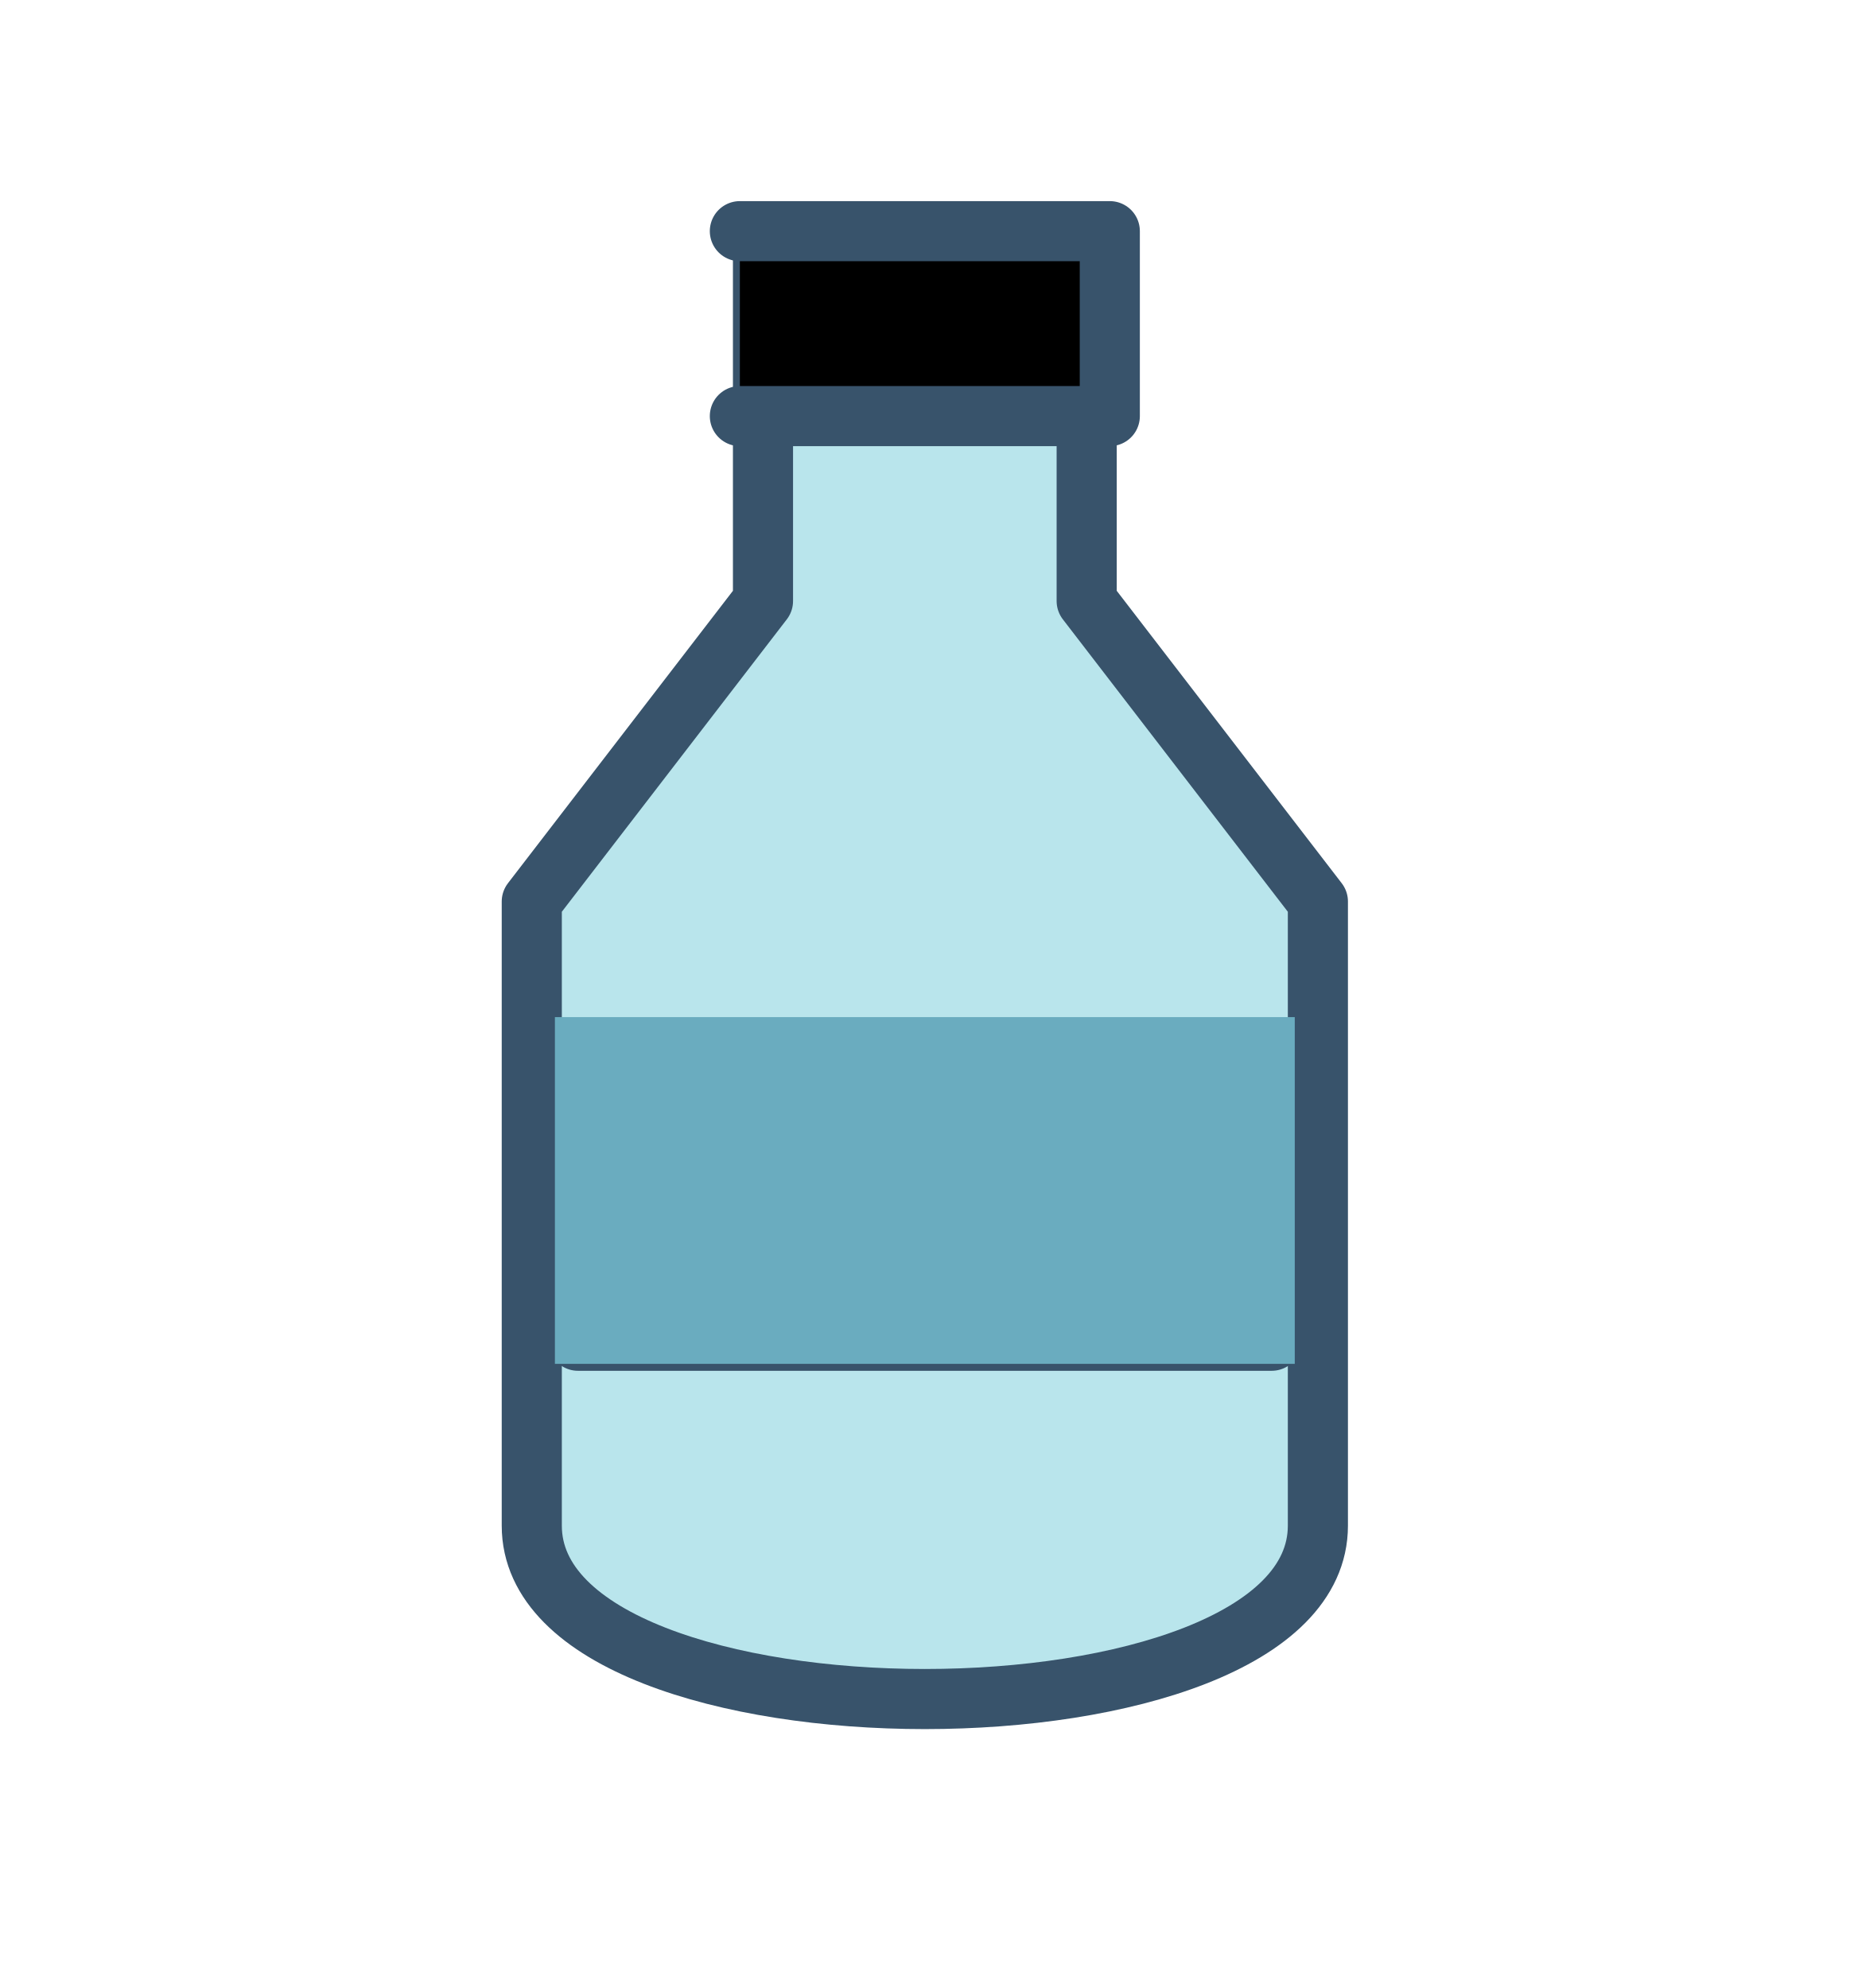
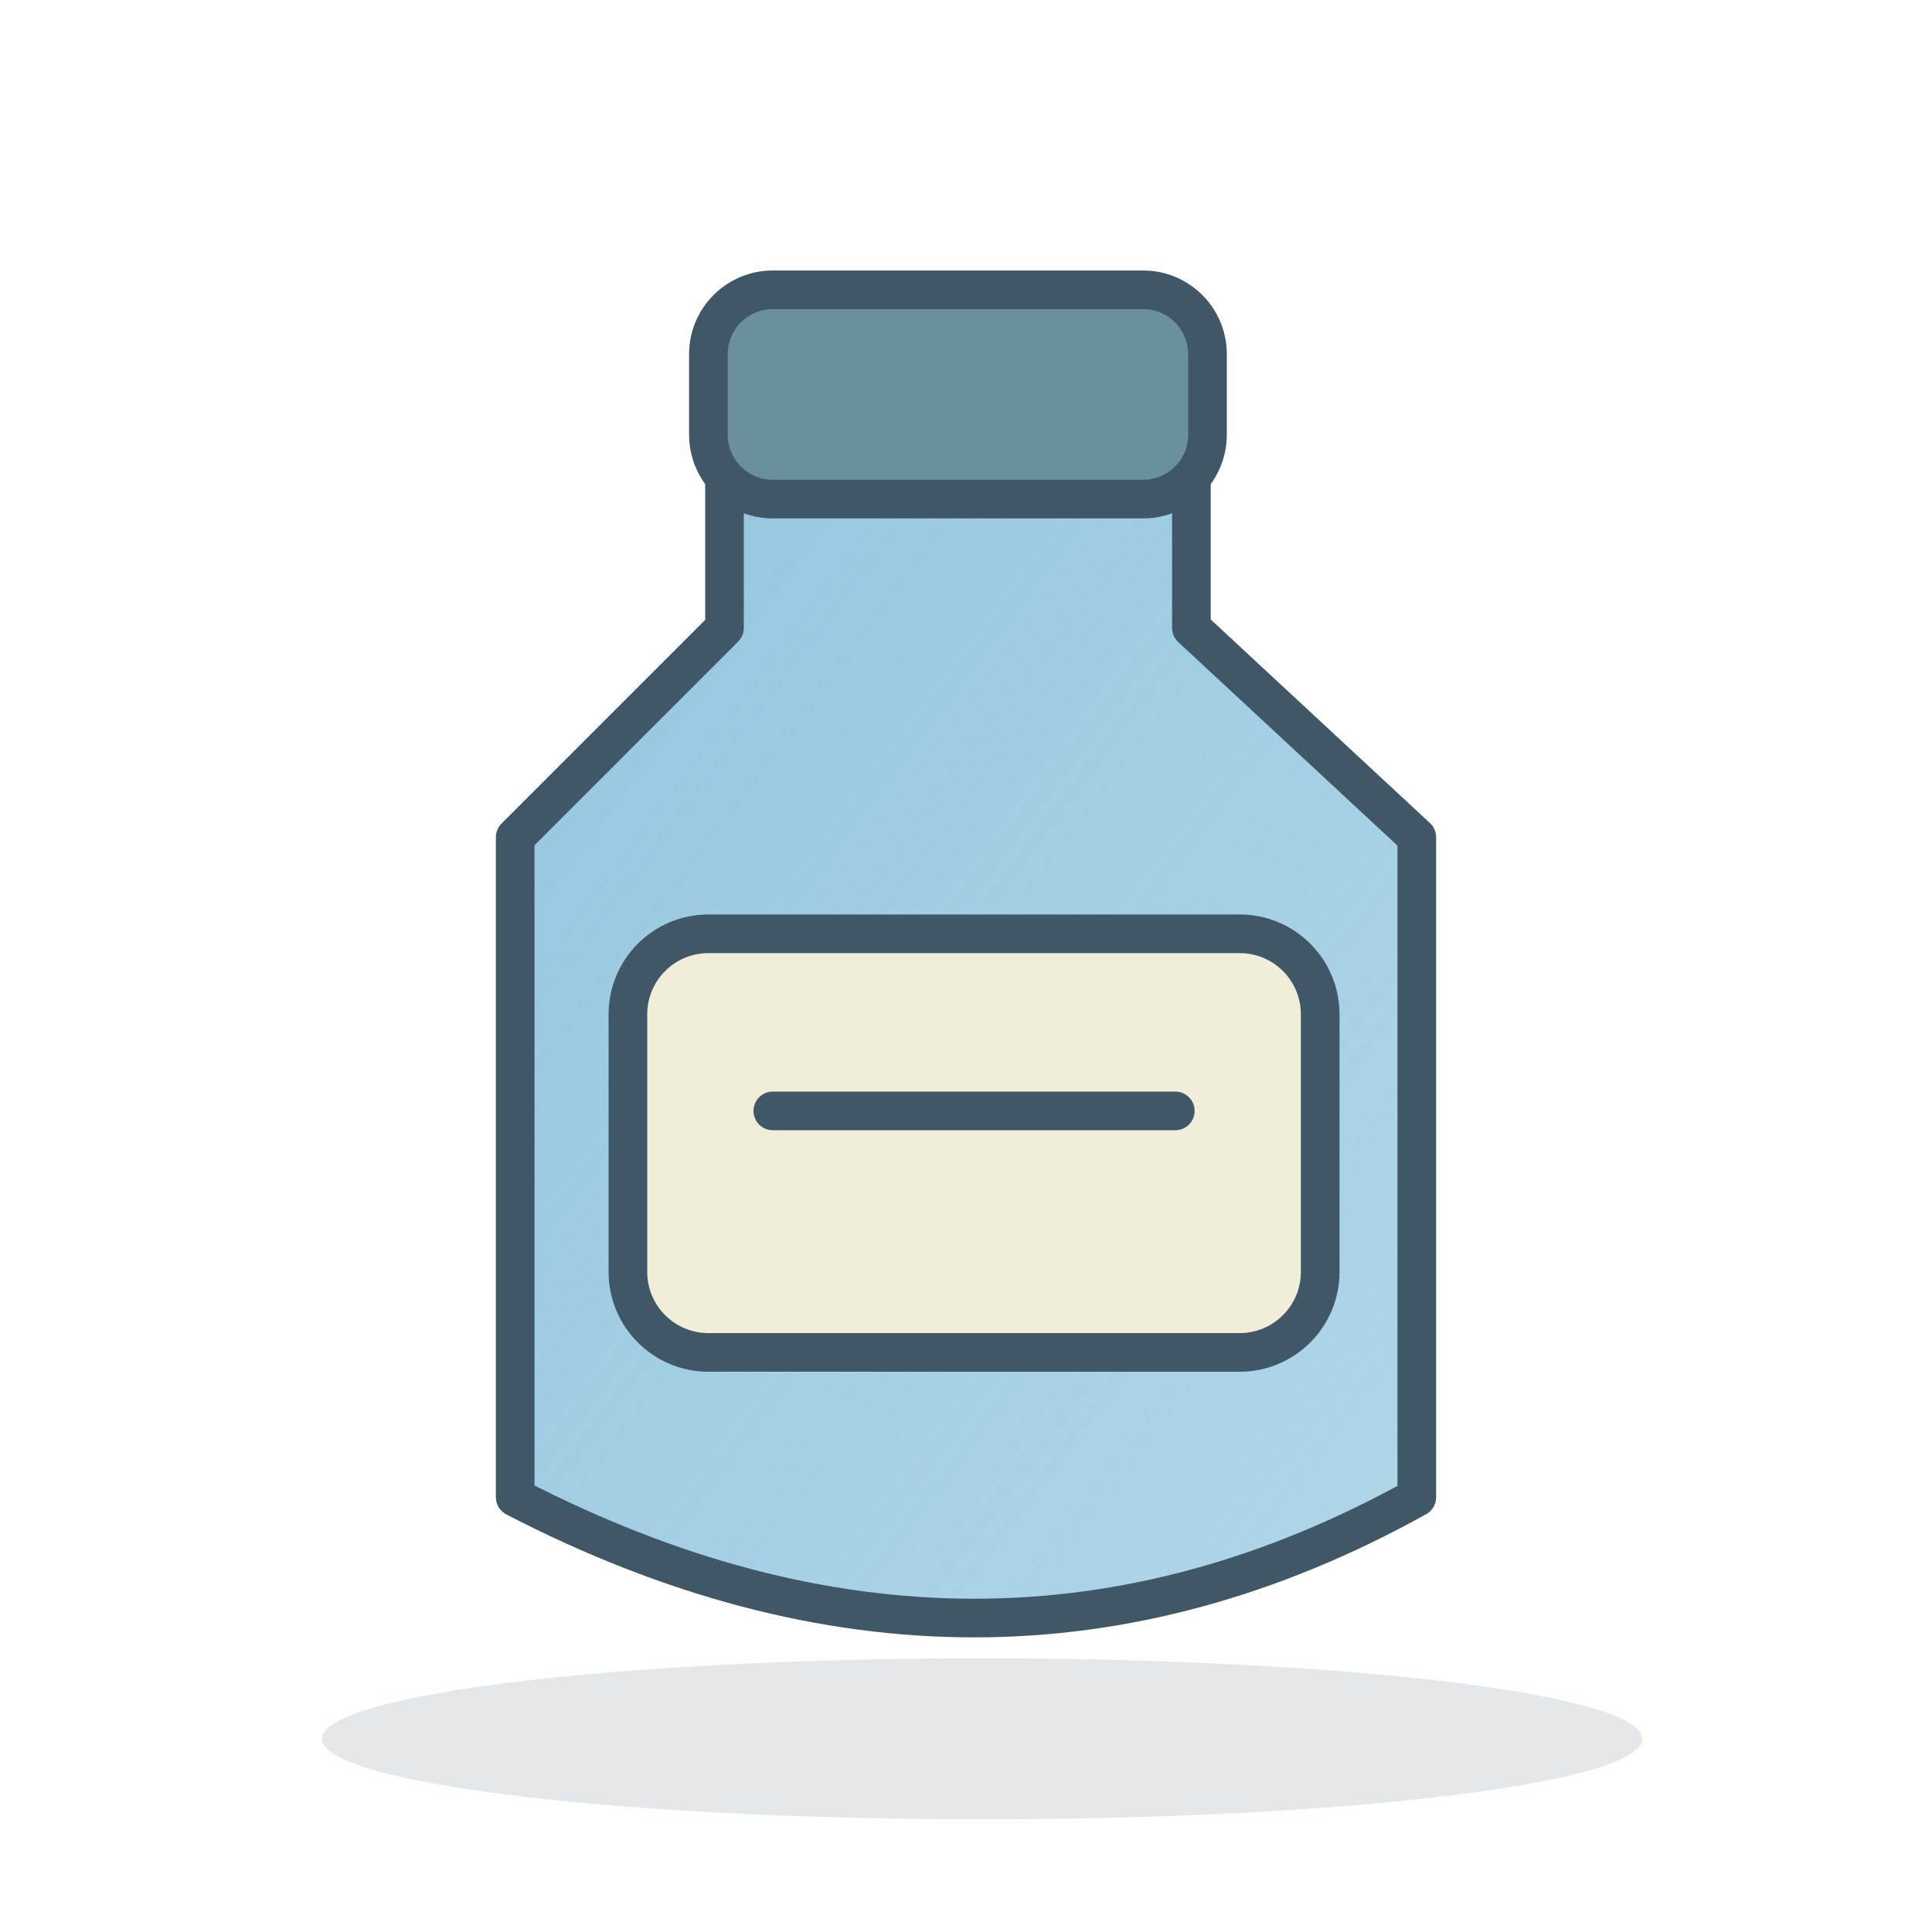
- <svg xmlns="http://www.w3.org/2000/svg" viewBox="0 0 80 86">
-   <g stroke="#38536b" stroke-width="2.6" stroke-linecap="round" stroke-linejoin="round">
-     <path d="M33 11h14v15l10 13v27c0 10-34 10-34 0V39l10-13Z" fill="#b9e5ec" />
-     <path d="M32 10h16v8H32m-8 30h32M25 58h30" />
-     <rect x="24" y="44" width="32" height="15" fill="#6aacbf" stroke="none" />
+ <svg xmlns="http://www.w3.org/2000/svg" viewBox="0 0 120 120" role="img">
+   <defs>
+     <linearGradient id="body" x1="0" y1="0" x2="1" y2="1">
+       <stop stop-color="#93c6df" />
+       <stop offset="1" stop-color="#93c6df" stop-opacity=".72" />
+     </linearGradient>
+   </defs>
+   <ellipse cx="61" cy="108" rx="41" ry="5" fill="#183b50" opacity=".12" />
+   <g stroke="#405767" stroke-width="2.4" stroke-linecap="round" stroke-linejoin="round">
+     <path d="M45 26H74V39L88 52V93Q61 108 32 93V52L45 39Z" fill="url(#body)" />
+     <rect x="44" y="18" width="31" height="13" rx="4" fill="#6a909b" />
+     <rect x="39" y="58" width="43" height="26" rx="5" fill="#f0edd9" />
+     <path d="M48 69H73" fill="none" />
  </g>
</svg>
